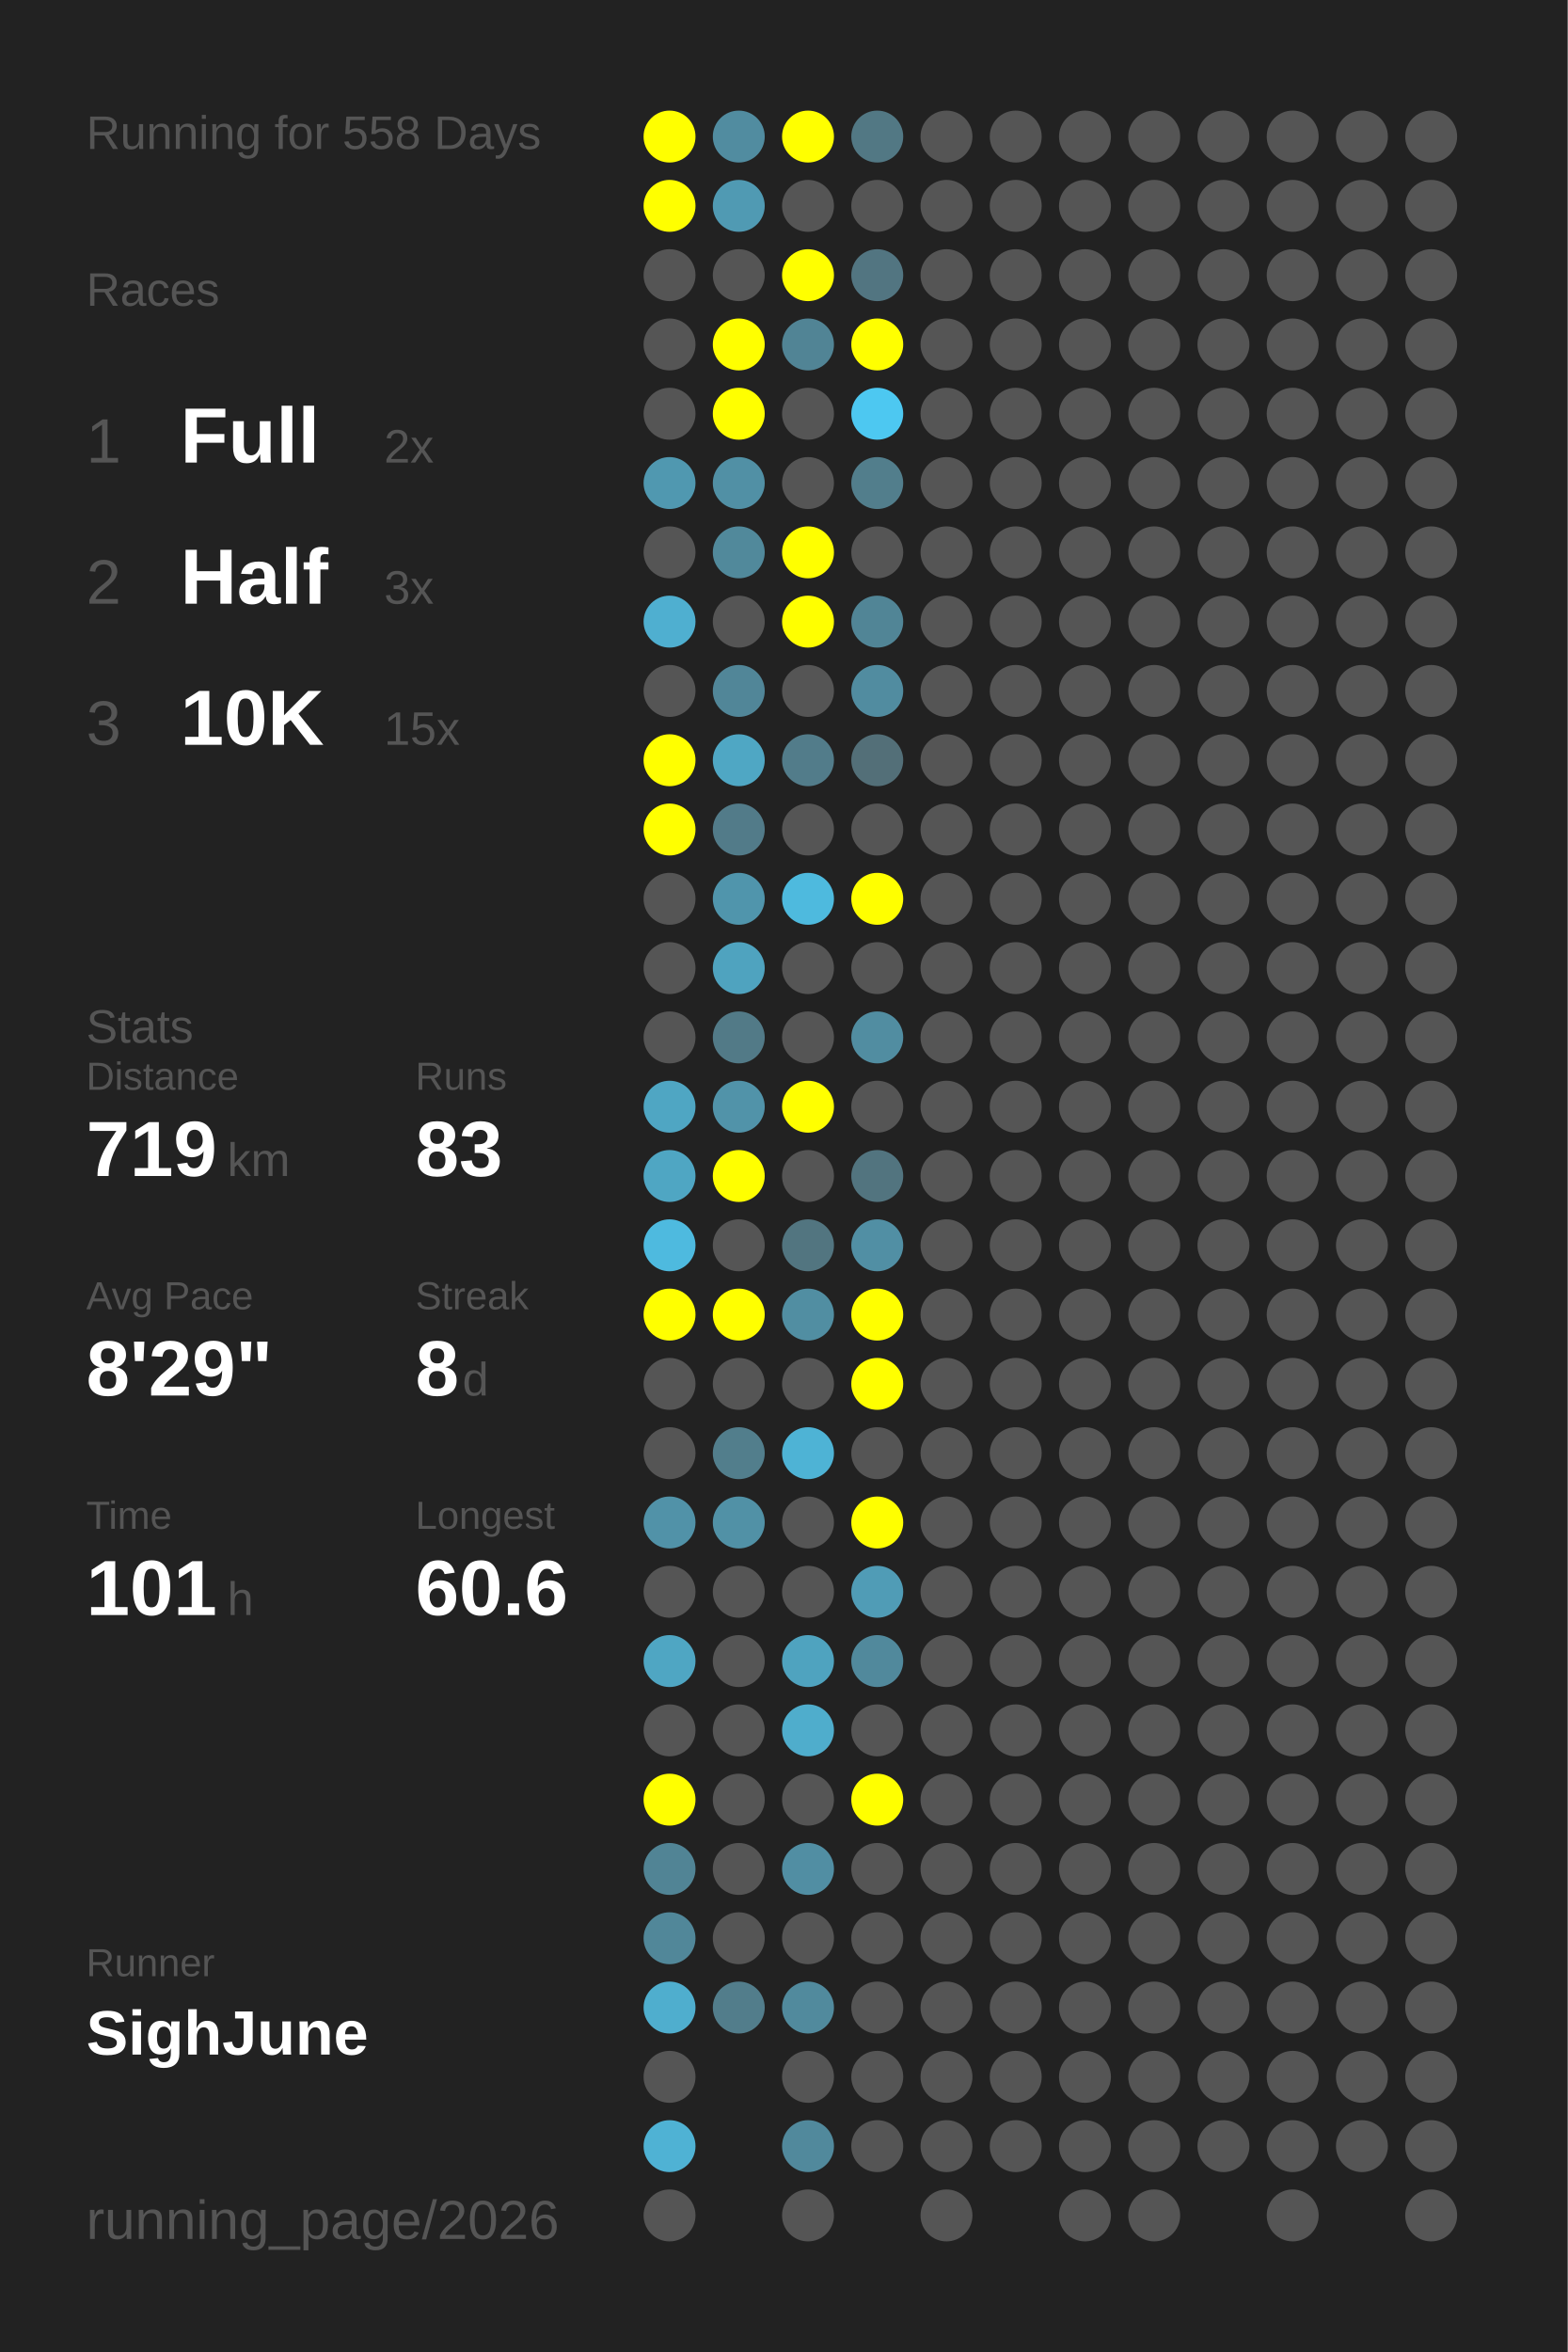
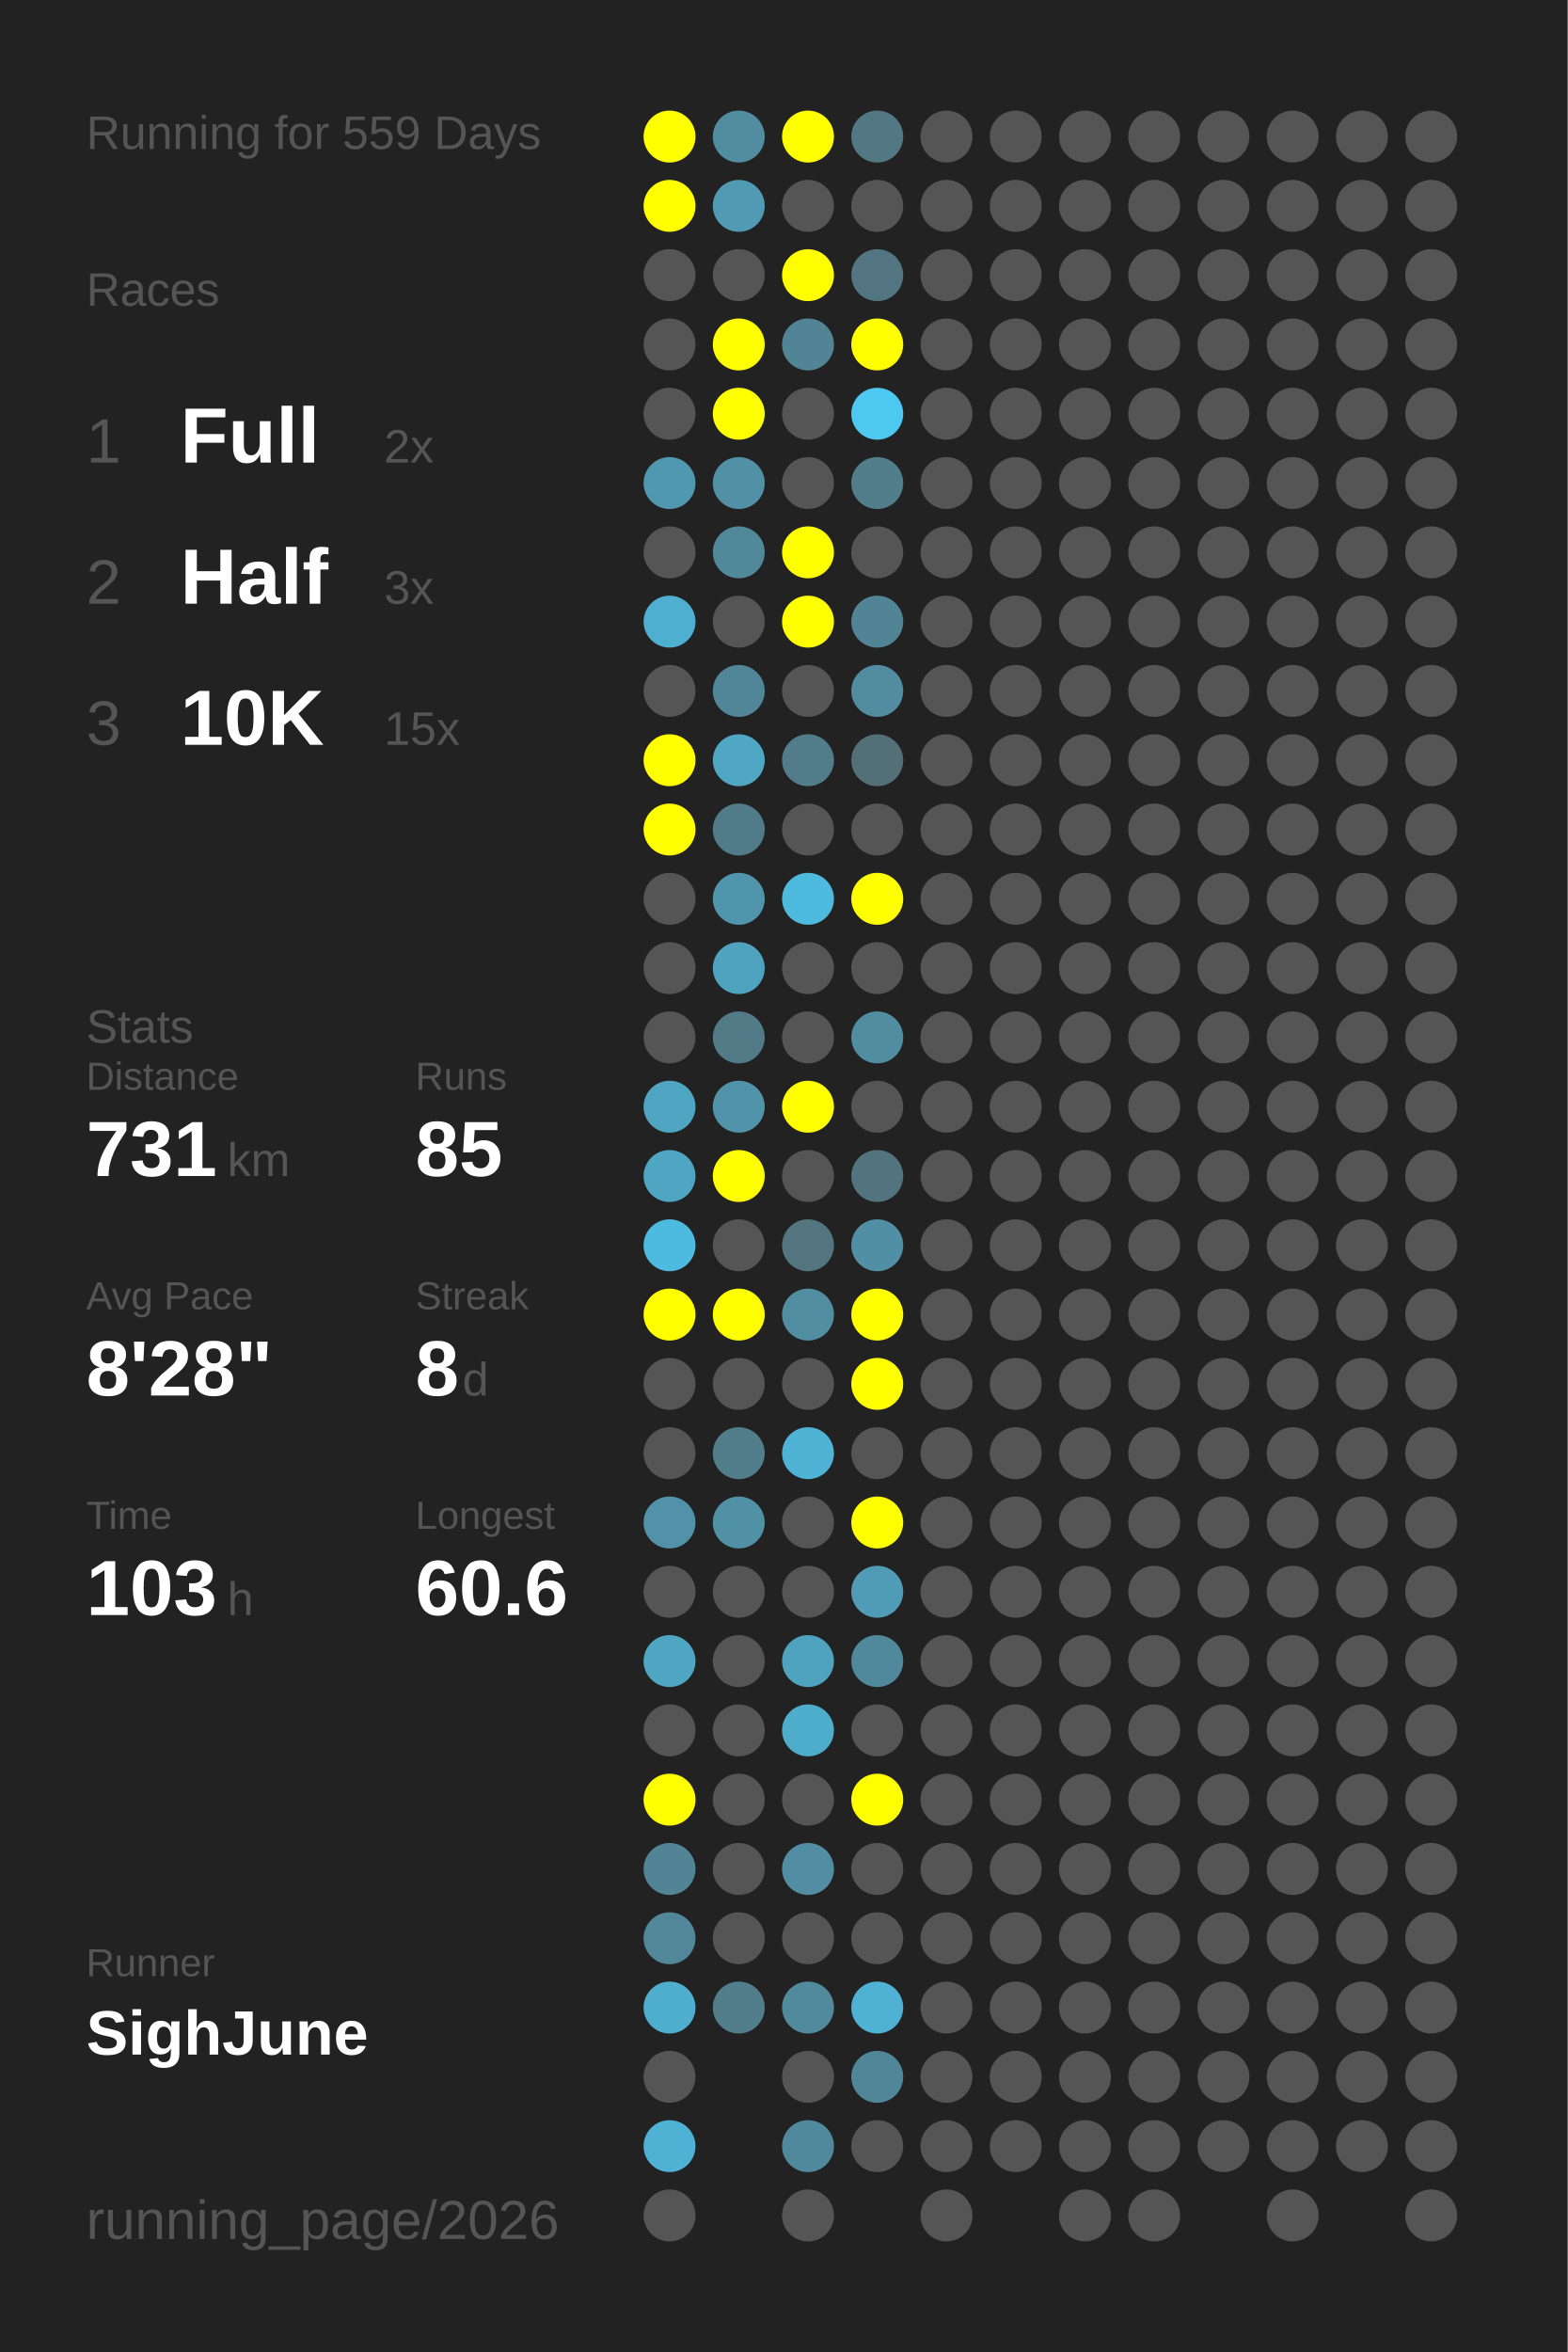
<svg xmlns="http://www.w3.org/2000/svg" baseProfile="full" height="300mm" version="1.1" viewBox="0,0,200,300" width="200mm">
  <defs />
  <rect fill="#222222" height="300" width="200" x="0" y="0" />
-   <text fill="#555555" style="font-size:6px; font-family:Arial;" x="11" y="19">Running for 558 Days</text>
+   <text fill="#555555" style="font-size:6px; font-family:Arial;" x="11" y="19">Running for 559 Days</text>
  <text fill="#555555" style="font-size:6px; font-family:Arial;" x="11" y="39">Races</text>
  <text fill="#555555" style="font-size:8px; font-family:Arial;" x="11" y="59">1</text>
  <text fill="#FFFFFF" style="font-size:10px; font-family:Arial; font-weight:bold;" x="23" y="59">Full</text>
  <text fill="#555555" style="font-size:6px; font-family:Arial;" x="49" y="59">2x</text>
  <text fill="#555555" style="font-size:8px; font-family:Arial;" x="11" y="77">2</text>
  <text fill="#FFFFFF" style="font-size:10px; font-family:Arial; font-weight:bold;" x="23" y="77">Half</text>
  <text fill="#555555" style="font-size:6px; font-family:Arial;" x="49" y="77">3x</text>
  <text fill="#555555" style="font-size:8px; font-family:Arial;" x="11" y="95">3</text>
  <text fill="#FFFFFF" style="font-size:10px; font-family:Arial; font-weight:bold;" x="23" y="95">10K</text>
  <text fill="#555555" style="font-size:6px; font-family:Arial;" x="49" y="95">15x</text>
  <text fill="#555555" style="font-size:6px; font-family:Arial;" x="11" y="133">Stats</text>
  <text fill="#555555" style="font-size:5px; font-family:Arial;" x="11" y="139">Distance</text>
-   <text fill="#FFFFFF" style="font-size:10px; font-family:Arial; font-weight:bold;" x="11" y="150">719</text>
+   <text fill="#FFFFFF" style="font-size:10px; font-family:Arial; font-weight:bold;" x="11" y="150">731</text>
  <text fill="#555555" style="font-size:6px; font-family:Arial;" x="29" y="150">km</text>
  <text fill="#555555" style="font-size:5px; font-family:Arial;" x="53" y="139">Runs</text>
-   <text fill="#FFFFFF" style="font-size:10px; font-family:Arial; font-weight:bold;" x="53" y="150">83</text>
+   <text fill="#FFFFFF" style="font-size:10px; font-family:Arial; font-weight:bold;" x="53" y="150">85</text>
  <text fill="#555555" style="font-size:5px; font-family:Arial;" x="11" y="167">Avg Pace</text>
-   <text fill="#FFFFFF" style="font-size:10px; font-family:Arial; font-weight:bold;" x="11" y="178">8'29"</text>
+   <text fill="#FFFFFF" style="font-size:10px; font-family:Arial; font-weight:bold;" x="11" y="178">8'28"</text>
  <text fill="#555555" style="font-size:5px; font-family:Arial;" x="53" y="167">Streak</text>
  <text fill="#FFFFFF" style="font-size:10px; font-family:Arial; font-weight:bold;" x="53" y="178">8</text>
  <text fill="#555555" style="font-size:6px; font-family:Arial;" x="59" y="178">d</text>
  <text fill="#555555" style="font-size:5px; font-family:Arial;" x="11" y="195">Time</text>
-   <text fill="#FFFFFF" style="font-size:10px; font-family:Arial; font-weight:bold;" x="11" y="206">101</text>
+   <text fill="#FFFFFF" style="font-size:10px; font-family:Arial; font-weight:bold;" x="11" y="206">103</text>
  <text fill="#555555" style="font-size:6px; font-family:Arial;" x="29" y="206">h</text>
  <text fill="#555555" style="font-size:5px; font-family:Arial;" x="53" y="195">Longest</text>
  <text fill="#FFFFFF" style="font-size:10px; font-family:Arial; font-weight:bold;" x="53" y="206">60.6</text>
  <text fill="#555555" style="font-size:5px; font-family:Arial;" x="11" y="252.065">Runner</text>
  <text fill="#FFFFFF" style="font-size:8px; font-family:Arial; font-weight:bold;" x="11" y="262.065">SighJune</text>
  <text fill="#555555" style="font-size:7px; font-family:Arial;" x="11" y="285.581">running_page/2026</text>
  <circle cx="85.417" cy="17.419" fill="#FFFF00" r="3.312" />
  <circle cx="85.417" cy="26.258" fill="#FFFF00" r="3.312" />
  <circle cx="85.417" cy="35.097" fill="#555555" r="3.312" />
  <circle cx="85.417" cy="43.935" fill="#555555" r="3.312" />
  <circle cx="85.417" cy="52.774" fill="#555555" r="3.312" />
  <circle cx="85.417" cy="61.613" fill="#5098b0" r="3.312" />
  <circle cx="85.417" cy="70.452" fill="#555555" r="3.312" />
  <circle cx="85.417" cy="79.29" fill="#4fafd0" r="3.312" />
  <circle cx="85.417" cy="88.129" fill="#555555" r="3.312" />
  <circle cx="85.417" cy="96.968" fill="#FFFF00" r="3.312" />
  <circle cx="85.417" cy="105.806" fill="#FFFF00" r="3.312" />
  <circle cx="85.417" cy="114.645" fill="#555555" r="3.312" />
  <circle cx="85.417" cy="123.484" fill="#555555" r="3.312" />
  <circle cx="85.417" cy="132.323" fill="#555555" r="3.312" />
  <circle cx="85.417" cy="141.161" fill="#4fa6c3" r="3.312" />
  <circle cx="85.417" cy="150" fill="#4fa6c3" r="3.312" />
  <circle cx="85.417" cy="158.839" fill="#4ebadf" r="3.312" />
  <circle cx="85.417" cy="167.677" fill="#FFFF00" r="3.312" />
  <circle cx="85.417" cy="176.516" fill="#555555" r="3.312" />
  <circle cx="85.417" cy="185.355" fill="#555555" r="3.312" />
  <circle cx="85.417" cy="194.194" fill="#5192a8" r="3.312" />
  <circle cx="85.417" cy="203.032" fill="#555555" r="3.312" />
  <circle cx="85.417" cy="211.871" fill="#4fa6c3" r="3.312" />
  <circle cx="85.417" cy="220.71" fill="#555555" r="3.312" />
  <circle cx="85.417" cy="229.548" fill="#FFFF00" r="3.312" />
  <circle cx="85.417" cy="238.387" fill="#518495" r="3.312" />
  <circle cx="85.417" cy="247.226" fill="#518799" r="3.312" />
  <circle cx="85.417" cy="256.065" fill="#4faece" r="3.312" />
  <circle cx="85.417" cy="264.903" fill="#555555" r="3.312" />
  <circle cx="85.417" cy="273.742" fill="#4fb2d4" r="3.312" />
  <circle cx="85.417" cy="282.581" fill="#555555" r="3.312" />
  <circle cx="94.25" cy="17.419" fill="#518ca0" r="3.312" />
  <circle cx="94.25" cy="26.258" fill="#509ab3" r="3.312" />
  <circle cx="94.25" cy="35.097" fill="#555555" r="3.312" />
  <circle cx="94.25" cy="43.935" fill="#FFFF00" r="3.312" />
  <circle cx="94.25" cy="52.774" fill="#FFFF00" r="3.312" />
  <circle cx="94.25" cy="61.613" fill="#5190a5" r="3.312" />
  <circle cx="94.25" cy="70.452" fill="#51899b" r="3.312" />
  <circle cx="94.25" cy="79.29" fill="#555555" r="3.312" />
  <circle cx="94.25" cy="88.129" fill="#518698" r="3.312" />
  <circle cx="94.25" cy="96.968" fill="#4fa7c4" r="3.312" />
  <circle cx="94.25" cy="105.806" fill="#527b89" r="3.312" />
  <circle cx="94.25" cy="114.645" fill="#5095ac" r="3.312" />
  <circle cx="94.25" cy="123.484" fill="#4fa3bf" r="3.312" />
  <circle cx="94.25" cy="132.323" fill="#527a87" r="3.312" />
  <circle cx="94.25" cy="141.161" fill="#5193a9" r="3.312" />
  <circle cx="94.25" cy="150" fill="#FFFF00" r="3.312" />
  <circle cx="94.25" cy="158.839" fill="#555555" r="3.312" />
  <circle cx="94.25" cy="167.677" fill="#FFFF00" r="3.312" />
  <circle cx="94.25" cy="176.516" fill="#555555" r="3.312" />
  <circle cx="94.25" cy="185.355" fill="#527e8c" r="3.312" />
  <circle cx="94.25" cy="194.194" fill="#5191a6" r="3.312" />
  <circle cx="94.25" cy="203.032" fill="#555555" r="3.312" />
  <circle cx="94.25" cy="211.871" fill="#555555" r="3.312" />
  <circle cx="94.25" cy="220.71" fill="#555555" r="3.312" />
  <circle cx="94.25" cy="229.548" fill="#555555" r="3.312" />
  <circle cx="94.25" cy="238.387" fill="#555555" r="3.312" />
  <circle cx="94.25" cy="247.226" fill="#555555" r="3.312" />
  <circle cx="94.25" cy="256.065" fill="#527d8b" r="3.312" />
  <circle cx="103.083" cy="17.419" fill="#FFFF00" r="3.312" />
  <circle cx="103.083" cy="26.258" fill="#555555" r="3.312" />
  <circle cx="103.083" cy="35.097" fill="#FFFF00" r="3.312" />
  <circle cx="103.083" cy="43.935" fill="#518495" r="3.312" />
  <circle cx="103.083" cy="52.774" fill="#555555" r="3.312" />
  <circle cx="103.083" cy="61.613" fill="#555555" r="3.312" />
  <circle cx="103.083" cy="70.452" fill="#FFFF00" r="3.312" />
  <circle cx="103.083" cy="79.29" fill="#FFFF00" r="3.312" />
  <circle cx="103.083" cy="88.129" fill="#555555" r="3.312" />
  <circle cx="103.083" cy="96.968" fill="#527c8a" r="3.312" />
  <circle cx="103.083" cy="105.806" fill="#555555" r="3.312" />
  <circle cx="103.083" cy="114.645" fill="#4ebade" r="3.312" />
  <circle cx="103.083" cy="123.484" fill="#555555" r="3.312" />
  <circle cx="103.083" cy="132.323" fill="#555555" r="3.312" />
  <circle cx="103.083" cy="141.161" fill="#FFFF00" r="3.312" />
  <circle cx="103.083" cy="150" fill="#555555" r="3.312" />
  <circle cx="103.083" cy="158.839" fill="#527580" r="3.312" />
  <circle cx="103.083" cy="167.677" fill="#518ea2" r="3.312" />
  <circle cx="103.083" cy="176.516" fill="#555555" r="3.312" />
  <circle cx="103.083" cy="185.355" fill="#4eb3d5" r="3.312" />
  <circle cx="103.083" cy="194.194" fill="#555555" r="3.312" />
  <circle cx="103.083" cy="203.032" fill="#555555" r="3.312" />
  <circle cx="103.083" cy="211.871" fill="#4fa3bf" r="3.312" />
  <circle cx="103.083" cy="220.71" fill="#4fadcc" r="3.312" />
  <circle cx="103.083" cy="229.548" fill="#555555" r="3.312" />
  <circle cx="103.083" cy="238.387" fill="#518ea3" r="3.312" />
  <circle cx="103.083" cy="247.226" fill="#555555" r="3.312" />
  <circle cx="103.083" cy="256.065" fill="#518a9d" r="3.312" />
  <circle cx="103.083" cy="264.903" fill="#555555" r="3.312" />
  <circle cx="103.083" cy="273.742" fill="#51899c" r="3.312" />
  <circle cx="103.083" cy="282.581" fill="#555555" r="3.312" />
  <circle cx="111.917" cy="17.419" fill="#527884" r="3.312" />
  <circle cx="111.917" cy="26.258" fill="#555555" r="3.312" />
  <circle cx="111.917" cy="35.097" fill="#527581" r="3.312" />
  <circle cx="111.917" cy="43.935" fill="#FFFF00" r="3.312" />
  <circle cx="111.917" cy="52.774" fill="#4dc8f1" r="3.312" />
  <circle cx="111.917" cy="61.613" fill="#527e8c" r="3.312" />
  <circle cx="111.917" cy="70.452" fill="#555555" r="3.312" />
  <circle cx="111.917" cy="79.29" fill="#518596" r="3.312" />
  <circle cx="111.917" cy="88.129" fill="#518ca0" r="3.312" />
  <circle cx="111.917" cy="96.968" fill="#536f78" r="3.312" />
  <circle cx="111.917" cy="105.806" fill="#555555" r="3.312" />
  <circle cx="111.917" cy="114.645" fill="#FFFF00" r="3.312" />
  <circle cx="111.917" cy="123.484" fill="#555555" r="3.312" />
  <circle cx="111.917" cy="132.323" fill="#518da1" r="3.312" />
  <circle cx="111.917" cy="141.161" fill="#555555" r="3.312" />
  <circle cx="111.917" cy="150" fill="#52747f" r="3.312" />
  <circle cx="111.917" cy="158.839" fill="#518fa4" r="3.312" />
  <circle cx="111.917" cy="167.677" fill="#FFFF00" r="3.312" />
  <circle cx="111.917" cy="176.516" fill="#FFFF00" r="3.312" />
  <circle cx="111.917" cy="185.355" fill="#555555" r="3.312" />
  <circle cx="111.917" cy="194.194" fill="#FFFF00" r="3.312" />
  <circle cx="111.917" cy="203.032" fill="#509cb6" r="3.312" />
  <circle cx="111.917" cy="211.871" fill="#51899c" r="3.312" />
  <circle cx="111.917" cy="220.71" fill="#555555" r="3.312" />
  <circle cx="111.917" cy="229.548" fill="#FFFF00" r="3.312" />
  <circle cx="111.917" cy="238.387" fill="#555555" r="3.312" />
  <circle cx="111.917" cy="247.226" fill="#555555" r="3.312" />
-   <circle cx="111.917" cy="256.065" fill="#555555" r="3.312" />
-   <circle cx="111.917" cy="264.903" fill="#555555" r="3.312" />
+   <circle cx="111.917" cy="256.065" fill="#4fb1d3" r="3.312" />
+   <circle cx="111.917" cy="264.903" fill="#518698" r="3.312" />
  <circle cx="111.917" cy="273.742" fill="#555555" r="3.312" />
  <circle cx="120.75" cy="17.419" fill="#555555" r="3.312" />
  <circle cx="120.75" cy="26.258" fill="#555555" r="3.312" />
  <circle cx="120.75" cy="35.097" fill="#555555" r="3.312" />
  <circle cx="120.75" cy="43.935" fill="#555555" r="3.312" />
  <circle cx="120.75" cy="52.774" fill="#555555" r="3.312" />
  <circle cx="120.75" cy="61.613" fill="#555555" r="3.312" />
  <circle cx="120.75" cy="70.452" fill="#555555" r="3.312" />
  <circle cx="120.75" cy="79.29" fill="#555555" r="3.312" />
  <circle cx="120.75" cy="88.129" fill="#555555" r="3.312" />
  <circle cx="120.75" cy="96.968" fill="#555555" r="3.312" />
  <circle cx="120.75" cy="105.806" fill="#555555" r="3.312" />
  <circle cx="120.75" cy="114.645" fill="#555555" r="3.312" />
  <circle cx="120.75" cy="123.484" fill="#555555" r="3.312" />
  <circle cx="120.75" cy="132.323" fill="#555555" r="3.312" />
  <circle cx="120.75" cy="141.161" fill="#555555" r="3.312" />
  <circle cx="120.75" cy="150" fill="#555555" r="3.312" />
  <circle cx="120.75" cy="158.839" fill="#555555" r="3.312" />
  <circle cx="120.75" cy="167.677" fill="#555555" r="3.312" />
  <circle cx="120.75" cy="176.516" fill="#555555" r="3.312" />
  <circle cx="120.75" cy="185.355" fill="#555555" r="3.312" />
  <circle cx="120.75" cy="194.194" fill="#555555" r="3.312" />
  <circle cx="120.75" cy="203.032" fill="#555555" r="3.312" />
  <circle cx="120.75" cy="211.871" fill="#555555" r="3.312" />
  <circle cx="120.75" cy="220.71" fill="#555555" r="3.312" />
  <circle cx="120.75" cy="229.548" fill="#555555" r="3.312" />
  <circle cx="120.75" cy="238.387" fill="#555555" r="3.312" />
  <circle cx="120.75" cy="247.226" fill="#555555" r="3.312" />
  <circle cx="120.75" cy="256.065" fill="#555555" r="3.312" />
  <circle cx="120.75" cy="264.903" fill="#555555" r="3.312" />
  <circle cx="120.75" cy="273.742" fill="#555555" r="3.312" />
  <circle cx="120.75" cy="282.581" fill="#555555" r="3.312" />
  <circle cx="129.583" cy="17.419" fill="#555555" r="3.312" />
  <circle cx="129.583" cy="26.258" fill="#555555" r="3.312" />
  <circle cx="129.583" cy="35.097" fill="#555555" r="3.312" />
  <circle cx="129.583" cy="43.935" fill="#555555" r="3.312" />
  <circle cx="129.583" cy="52.774" fill="#555555" r="3.312" />
  <circle cx="129.583" cy="61.613" fill="#555555" r="3.312" />
  <circle cx="129.583" cy="70.452" fill="#555555" r="3.312" />
  <circle cx="129.583" cy="79.29" fill="#555555" r="3.312" />
  <circle cx="129.583" cy="88.129" fill="#555555" r="3.312" />
  <circle cx="129.583" cy="96.968" fill="#555555" r="3.312" />
  <circle cx="129.583" cy="105.806" fill="#555555" r="3.312" />
  <circle cx="129.583" cy="114.645" fill="#555555" r="3.312" />
  <circle cx="129.583" cy="123.484" fill="#555555" r="3.312" />
  <circle cx="129.583" cy="132.323" fill="#555555" r="3.312" />
  <circle cx="129.583" cy="141.161" fill="#555555" r="3.312" />
  <circle cx="129.583" cy="150" fill="#555555" r="3.312" />
  <circle cx="129.583" cy="158.839" fill="#555555" r="3.312" />
  <circle cx="129.583" cy="167.677" fill="#555555" r="3.312" />
  <circle cx="129.583" cy="176.516" fill="#555555" r="3.312" />
  <circle cx="129.583" cy="185.355" fill="#555555" r="3.312" />
  <circle cx="129.583" cy="194.194" fill="#555555" r="3.312" />
  <circle cx="129.583" cy="203.032" fill="#555555" r="3.312" />
  <circle cx="129.583" cy="211.871" fill="#555555" r="3.312" />
  <circle cx="129.583" cy="220.71" fill="#555555" r="3.312" />
  <circle cx="129.583" cy="229.548" fill="#555555" r="3.312" />
  <circle cx="129.583" cy="238.387" fill="#555555" r="3.312" />
  <circle cx="129.583" cy="247.226" fill="#555555" r="3.312" />
  <circle cx="129.583" cy="256.065" fill="#555555" r="3.312" />
  <circle cx="129.583" cy="264.903" fill="#555555" r="3.312" />
  <circle cx="129.583" cy="273.742" fill="#555555" r="3.312" />
  <circle cx="138.417" cy="17.419" fill="#555555" r="3.312" />
  <circle cx="138.417" cy="26.258" fill="#555555" r="3.312" />
  <circle cx="138.417" cy="35.097" fill="#555555" r="3.312" />
  <circle cx="138.417" cy="43.935" fill="#555555" r="3.312" />
  <circle cx="138.417" cy="52.774" fill="#555555" r="3.312" />
  <circle cx="138.417" cy="61.613" fill="#555555" r="3.312" />
  <circle cx="138.417" cy="70.452" fill="#555555" r="3.312" />
  <circle cx="138.417" cy="79.29" fill="#555555" r="3.312" />
  <circle cx="138.417" cy="88.129" fill="#555555" r="3.312" />
  <circle cx="138.417" cy="96.968" fill="#555555" r="3.312" />
  <circle cx="138.417" cy="105.806" fill="#555555" r="3.312" />
  <circle cx="138.417" cy="114.645" fill="#555555" r="3.312" />
  <circle cx="138.417" cy="123.484" fill="#555555" r="3.312" />
  <circle cx="138.417" cy="132.323" fill="#555555" r="3.312" />
  <circle cx="138.417" cy="141.161" fill="#555555" r="3.312" />
  <circle cx="138.417" cy="150" fill="#555555" r="3.312" />
  <circle cx="138.417" cy="158.839" fill="#555555" r="3.312" />
  <circle cx="138.417" cy="167.677" fill="#555555" r="3.312" />
  <circle cx="138.417" cy="176.516" fill="#555555" r="3.312" />
  <circle cx="138.417" cy="185.355" fill="#555555" r="3.312" />
  <circle cx="138.417" cy="194.194" fill="#555555" r="3.312" />
  <circle cx="138.417" cy="203.032" fill="#555555" r="3.312" />
  <circle cx="138.417" cy="211.871" fill="#555555" r="3.312" />
  <circle cx="138.417" cy="220.71" fill="#555555" r="3.312" />
  <circle cx="138.417" cy="229.548" fill="#555555" r="3.312" />
  <circle cx="138.417" cy="238.387" fill="#555555" r="3.312" />
  <circle cx="138.417" cy="247.226" fill="#555555" r="3.312" />
  <circle cx="138.417" cy="256.065" fill="#555555" r="3.312" />
  <circle cx="138.417" cy="264.903" fill="#555555" r="3.312" />
  <circle cx="138.417" cy="273.742" fill="#555555" r="3.312" />
  <circle cx="138.417" cy="282.581" fill="#555555" r="3.312" />
  <circle cx="147.25" cy="17.419" fill="#555555" r="3.312" />
  <circle cx="147.25" cy="26.258" fill="#555555" r="3.312" />
  <circle cx="147.25" cy="35.097" fill="#555555" r="3.312" />
  <circle cx="147.25" cy="43.935" fill="#555555" r="3.312" />
  <circle cx="147.25" cy="52.774" fill="#555555" r="3.312" />
  <circle cx="147.25" cy="61.613" fill="#555555" r="3.312" />
  <circle cx="147.25" cy="70.452" fill="#555555" r="3.312" />
  <circle cx="147.25" cy="79.29" fill="#555555" r="3.312" />
  <circle cx="147.25" cy="88.129" fill="#555555" r="3.312" />
  <circle cx="147.25" cy="96.968" fill="#555555" r="3.312" />
  <circle cx="147.25" cy="105.806" fill="#555555" r="3.312" />
  <circle cx="147.25" cy="114.645" fill="#555555" r="3.312" />
  <circle cx="147.25" cy="123.484" fill="#555555" r="3.312" />
  <circle cx="147.25" cy="132.323" fill="#555555" r="3.312" />
  <circle cx="147.25" cy="141.161" fill="#555555" r="3.312" />
  <circle cx="147.25" cy="150" fill="#555555" r="3.312" />
  <circle cx="147.25" cy="158.839" fill="#555555" r="3.312" />
  <circle cx="147.25" cy="167.677" fill="#555555" r="3.312" />
  <circle cx="147.25" cy="176.516" fill="#555555" r="3.312" />
  <circle cx="147.25" cy="185.355" fill="#555555" r="3.312" />
  <circle cx="147.25" cy="194.194" fill="#555555" r="3.312" />
  <circle cx="147.25" cy="203.032" fill="#555555" r="3.312" />
  <circle cx="147.25" cy="211.871" fill="#555555" r="3.312" />
  <circle cx="147.25" cy="220.71" fill="#555555" r="3.312" />
  <circle cx="147.25" cy="229.548" fill="#555555" r="3.312" />
  <circle cx="147.25" cy="238.387" fill="#555555" r="3.312" />
  <circle cx="147.25" cy="247.226" fill="#555555" r="3.312" />
  <circle cx="147.25" cy="256.065" fill="#555555" r="3.312" />
  <circle cx="147.25" cy="264.903" fill="#555555" r="3.312" />
  <circle cx="147.25" cy="273.742" fill="#555555" r="3.312" />
  <circle cx="147.25" cy="282.581" fill="#555555" r="3.312" />
  <circle cx="156.083" cy="17.419" fill="#555555" r="3.312" />
  <circle cx="156.083" cy="26.258" fill="#555555" r="3.312" />
  <circle cx="156.083" cy="35.097" fill="#555555" r="3.312" />
  <circle cx="156.083" cy="43.935" fill="#555555" r="3.312" />
  <circle cx="156.083" cy="52.774" fill="#555555" r="3.312" />
  <circle cx="156.083" cy="61.613" fill="#555555" r="3.312" />
  <circle cx="156.083" cy="70.452" fill="#555555" r="3.312" />
  <circle cx="156.083" cy="79.29" fill="#555555" r="3.312" />
  <circle cx="156.083" cy="88.129" fill="#555555" r="3.312" />
  <circle cx="156.083" cy="96.968" fill="#555555" r="3.312" />
  <circle cx="156.083" cy="105.806" fill="#555555" r="3.312" />
  <circle cx="156.083" cy="114.645" fill="#555555" r="3.312" />
  <circle cx="156.083" cy="123.484" fill="#555555" r="3.312" />
  <circle cx="156.083" cy="132.323" fill="#555555" r="3.312" />
  <circle cx="156.083" cy="141.161" fill="#555555" r="3.312" />
  <circle cx="156.083" cy="150" fill="#555555" r="3.312" />
  <circle cx="156.083" cy="158.839" fill="#555555" r="3.312" />
  <circle cx="156.083" cy="167.677" fill="#555555" r="3.312" />
  <circle cx="156.083" cy="176.516" fill="#555555" r="3.312" />
  <circle cx="156.083" cy="185.355" fill="#555555" r="3.312" />
  <circle cx="156.083" cy="194.194" fill="#555555" r="3.312" />
  <circle cx="156.083" cy="203.032" fill="#555555" r="3.312" />
  <circle cx="156.083" cy="211.871" fill="#555555" r="3.312" />
  <circle cx="156.083" cy="220.71" fill="#555555" r="3.312" />
  <circle cx="156.083" cy="229.548" fill="#555555" r="3.312" />
  <circle cx="156.083" cy="238.387" fill="#555555" r="3.312" />
  <circle cx="156.083" cy="247.226" fill="#555555" r="3.312" />
  <circle cx="156.083" cy="256.065" fill="#555555" r="3.312" />
  <circle cx="156.083" cy="264.903" fill="#555555" r="3.312" />
  <circle cx="156.083" cy="273.742" fill="#555555" r="3.312" />
  <circle cx="164.917" cy="17.419" fill="#555555" r="3.312" />
  <circle cx="164.917" cy="26.258" fill="#555555" r="3.312" />
  <circle cx="164.917" cy="35.097" fill="#555555" r="3.312" />
  <circle cx="164.917" cy="43.935" fill="#555555" r="3.312" />
  <circle cx="164.917" cy="52.774" fill="#555555" r="3.312" />
  <circle cx="164.917" cy="61.613" fill="#555555" r="3.312" />
  <circle cx="164.917" cy="70.452" fill="#555555" r="3.312" />
  <circle cx="164.917" cy="79.29" fill="#555555" r="3.312" />
  <circle cx="164.917" cy="88.129" fill="#555555" r="3.312" />
  <circle cx="164.917" cy="96.968" fill="#555555" r="3.312" />
  <circle cx="164.917" cy="105.806" fill="#555555" r="3.312" />
  <circle cx="164.917" cy="114.645" fill="#555555" r="3.312" />
  <circle cx="164.917" cy="123.484" fill="#555555" r="3.312" />
  <circle cx="164.917" cy="132.323" fill="#555555" r="3.312" />
  <circle cx="164.917" cy="141.161" fill="#555555" r="3.312" />
  <circle cx="164.917" cy="150" fill="#555555" r="3.312" />
  <circle cx="164.917" cy="158.839" fill="#555555" r="3.312" />
  <circle cx="164.917" cy="167.677" fill="#555555" r="3.312" />
  <circle cx="164.917" cy="176.516" fill="#555555" r="3.312" />
  <circle cx="164.917" cy="185.355" fill="#555555" r="3.312" />
  <circle cx="164.917" cy="194.194" fill="#555555" r="3.312" />
  <circle cx="164.917" cy="203.032" fill="#555555" r="3.312" />
  <circle cx="164.917" cy="211.871" fill="#555555" r="3.312" />
  <circle cx="164.917" cy="220.71" fill="#555555" r="3.312" />
  <circle cx="164.917" cy="229.548" fill="#555555" r="3.312" />
  <circle cx="164.917" cy="238.387" fill="#555555" r="3.312" />
  <circle cx="164.917" cy="247.226" fill="#555555" r="3.312" />
  <circle cx="164.917" cy="256.065" fill="#555555" r="3.312" />
  <circle cx="164.917" cy="264.903" fill="#555555" r="3.312" />
  <circle cx="164.917" cy="273.742" fill="#555555" r="3.312" />
  <circle cx="164.917" cy="282.581" fill="#555555" r="3.312" />
  <circle cx="173.75" cy="17.419" fill="#555555" r="3.312" />
  <circle cx="173.75" cy="26.258" fill="#555555" r="3.312" />
  <circle cx="173.75" cy="35.097" fill="#555555" r="3.312" />
  <circle cx="173.75" cy="43.935" fill="#555555" r="3.312" />
  <circle cx="173.75" cy="52.774" fill="#555555" r="3.312" />
  <circle cx="173.75" cy="61.613" fill="#555555" r="3.312" />
  <circle cx="173.75" cy="70.452" fill="#555555" r="3.312" />
  <circle cx="173.75" cy="79.29" fill="#555555" r="3.312" />
  <circle cx="173.75" cy="88.129" fill="#555555" r="3.312" />
  <circle cx="173.75" cy="96.968" fill="#555555" r="3.312" />
  <circle cx="173.75" cy="105.806" fill="#555555" r="3.312" />
  <circle cx="173.75" cy="114.645" fill="#555555" r="3.312" />
  <circle cx="173.75" cy="123.484" fill="#555555" r="3.312" />
  <circle cx="173.75" cy="132.323" fill="#555555" r="3.312" />
  <circle cx="173.75" cy="141.161" fill="#555555" r="3.312" />
  <circle cx="173.75" cy="150" fill="#555555" r="3.312" />
  <circle cx="173.75" cy="158.839" fill="#555555" r="3.312" />
  <circle cx="173.75" cy="167.677" fill="#555555" r="3.312" />
  <circle cx="173.75" cy="176.516" fill="#555555" r="3.312" />
  <circle cx="173.75" cy="185.355" fill="#555555" r="3.312" />
  <circle cx="173.75" cy="194.194" fill="#555555" r="3.312" />
  <circle cx="173.75" cy="203.032" fill="#555555" r="3.312" />
  <circle cx="173.75" cy="211.871" fill="#555555" r="3.312" />
  <circle cx="173.75" cy="220.71" fill="#555555" r="3.312" />
  <circle cx="173.75" cy="229.548" fill="#555555" r="3.312" />
  <circle cx="173.75" cy="238.387" fill="#555555" r="3.312" />
  <circle cx="173.75" cy="247.226" fill="#555555" r="3.312" />
  <circle cx="173.75" cy="256.065" fill="#555555" r="3.312" />
  <circle cx="173.75" cy="264.903" fill="#555555" r="3.312" />
  <circle cx="173.75" cy="273.742" fill="#555555" r="3.312" />
  <circle cx="182.583" cy="17.419" fill="#555555" r="3.312" />
  <circle cx="182.583" cy="26.258" fill="#555555" r="3.312" />
  <circle cx="182.583" cy="35.097" fill="#555555" r="3.312" />
  <circle cx="182.583" cy="43.935" fill="#555555" r="3.312" />
  <circle cx="182.583" cy="52.774" fill="#555555" r="3.312" />
  <circle cx="182.583" cy="61.613" fill="#555555" r="3.312" />
  <circle cx="182.583" cy="70.452" fill="#555555" r="3.312" />
  <circle cx="182.583" cy="79.29" fill="#555555" r="3.312" />
  <circle cx="182.583" cy="88.129" fill="#555555" r="3.312" />
  <circle cx="182.583" cy="96.968" fill="#555555" r="3.312" />
  <circle cx="182.583" cy="105.806" fill="#555555" r="3.312" />
  <circle cx="182.583" cy="114.645" fill="#555555" r="3.312" />
  <circle cx="182.583" cy="123.484" fill="#555555" r="3.312" />
  <circle cx="182.583" cy="132.323" fill="#555555" r="3.312" />
  <circle cx="182.583" cy="141.161" fill="#555555" r="3.312" />
  <circle cx="182.583" cy="150" fill="#555555" r="3.312" />
  <circle cx="182.583" cy="158.839" fill="#555555" r="3.312" />
  <circle cx="182.583" cy="167.677" fill="#555555" r="3.312" />
  <circle cx="182.583" cy="176.516" fill="#555555" r="3.312" />
  <circle cx="182.583" cy="185.355" fill="#555555" r="3.312" />
  <circle cx="182.583" cy="194.194" fill="#555555" r="3.312" />
  <circle cx="182.583" cy="203.032" fill="#555555" r="3.312" />
  <circle cx="182.583" cy="211.871" fill="#555555" r="3.312" />
  <circle cx="182.583" cy="220.71" fill="#555555" r="3.312" />
  <circle cx="182.583" cy="229.548" fill="#555555" r="3.312" />
  <circle cx="182.583" cy="238.387" fill="#555555" r="3.312" />
  <circle cx="182.583" cy="247.226" fill="#555555" r="3.312" />
  <circle cx="182.583" cy="256.065" fill="#555555" r="3.312" />
  <circle cx="182.583" cy="264.903" fill="#555555" r="3.312" />
  <circle cx="182.583" cy="273.742" fill="#555555" r="3.312" />
  <circle cx="182.583" cy="282.581" fill="#555555" r="3.312" />
</svg>
